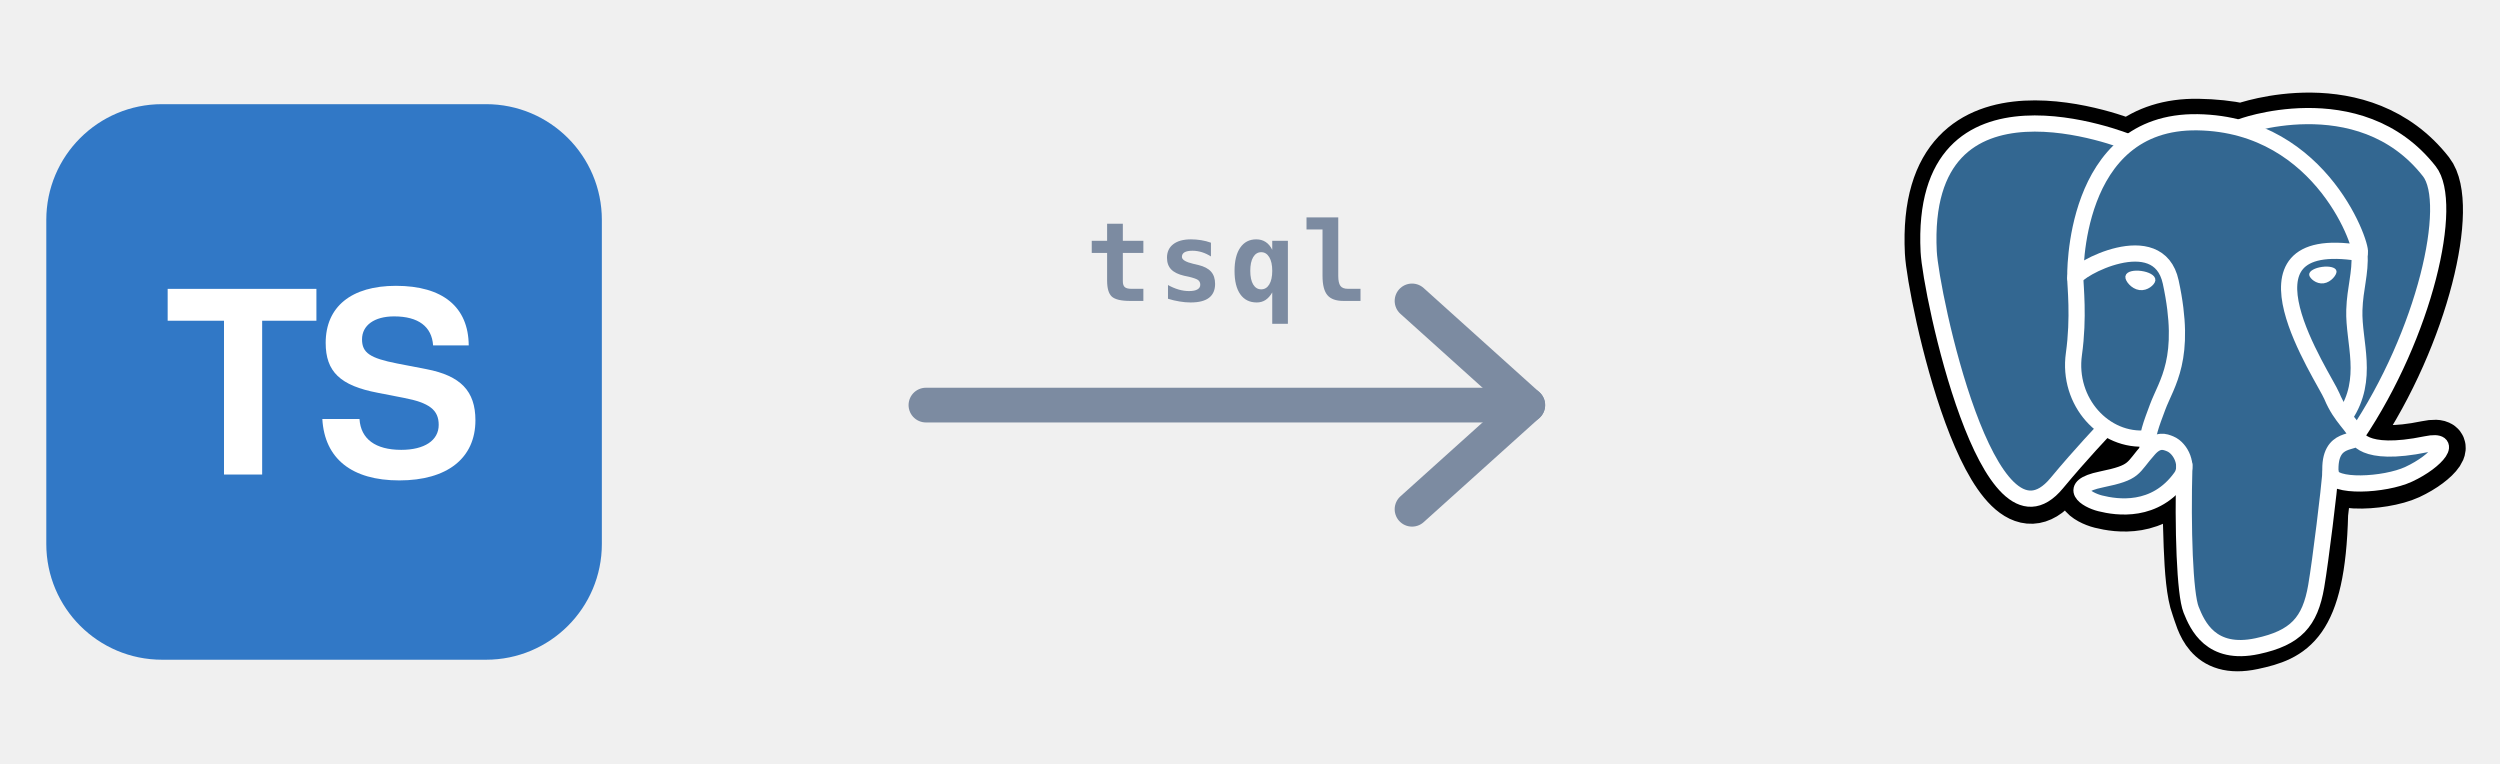
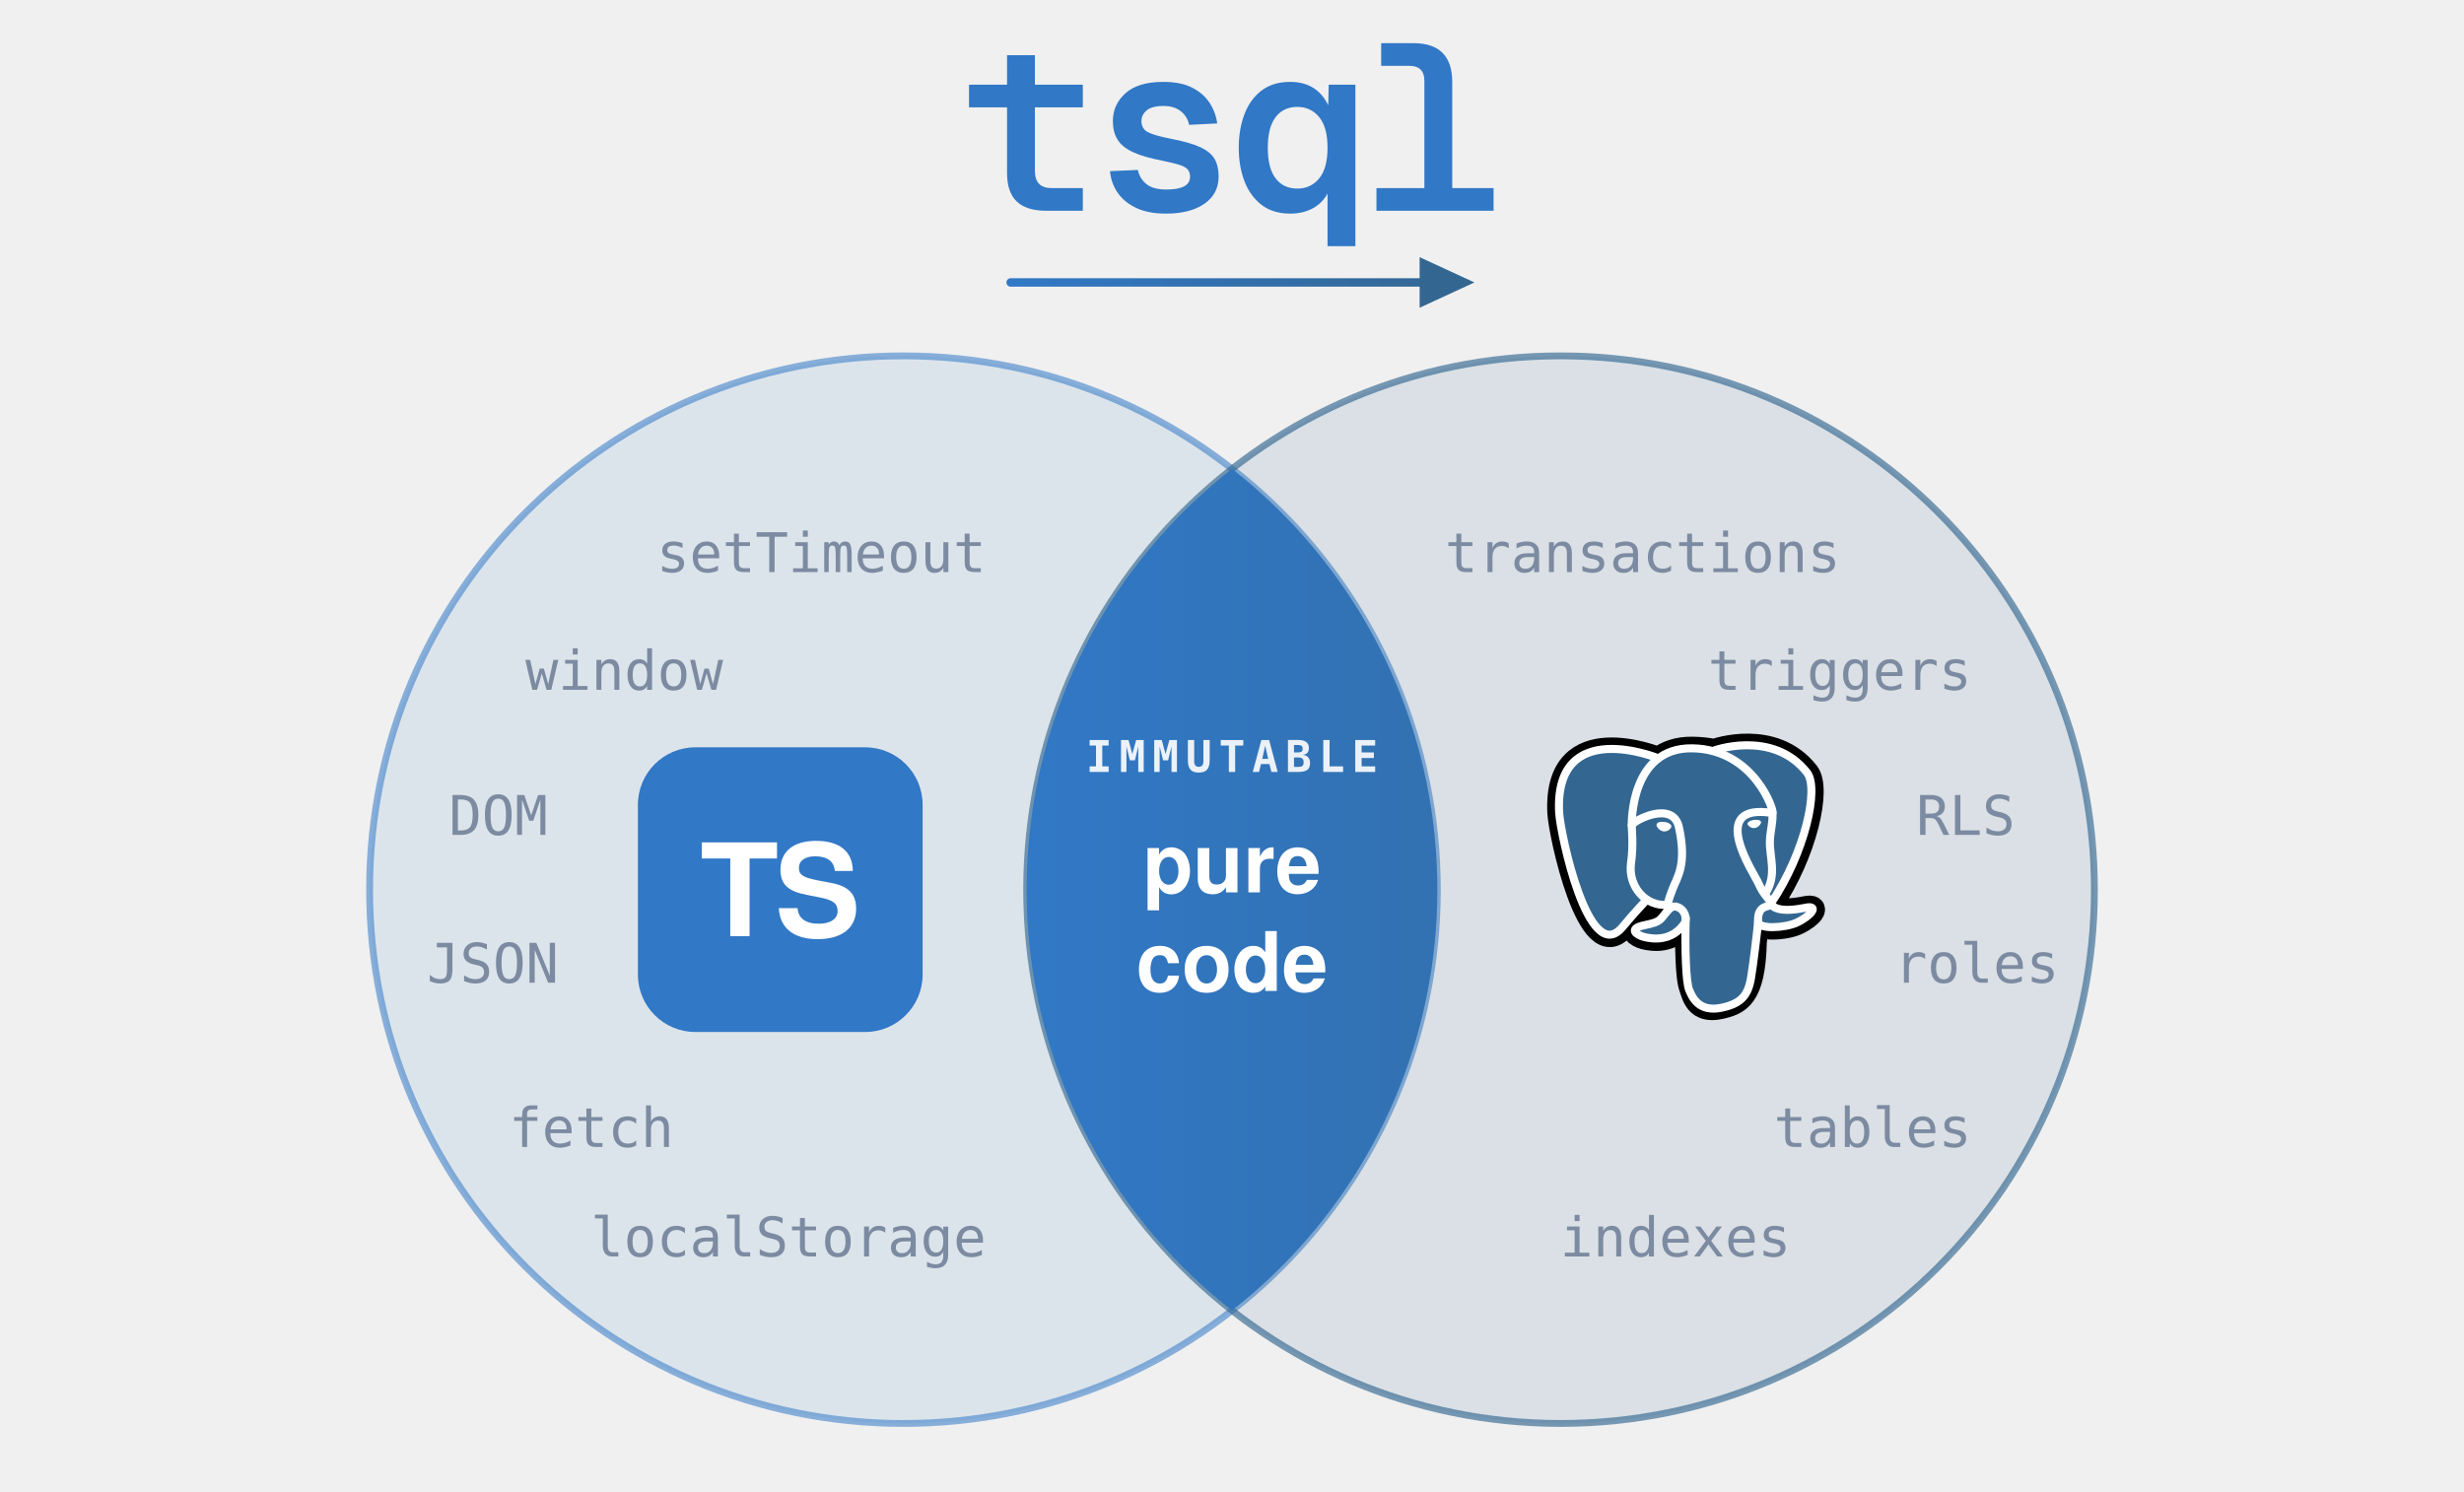
- <svg xmlns="http://www.w3.org/2000/svg" viewBox="0 0 432 132" width="432" height="132" role="img" aria-labelledby="t d">
-   <rect x="8" y="18" width="96" height="96" rx="20" fill="#3178C6" />
-   <text x="56" y="82" text-anchor="middle" fill="#FFFFFF" font-family="ui-sans-serif, -apple-system, Segoe UI, Helvetica, Arial, sans-serif" font-size="44" font-weight="700" letter-spacing="-1">TS</text>
-   <text x="212" y="52" text-anchor="middle" fill="#7C8BA1" font-family="ui-monospace, SFMono-Regular, Menlo, Consolas, monospace" font-size="19" font-weight="600" letter-spacing="1">tsql</text>
-   <g fill="none" stroke="#7C8BA1" stroke-width="6" stroke-linecap="round" stroke-linejoin="round">
-     <path d="M160 70 H 264" />
-     <path d="M244 52 L 264 70 L 244 88" />
+ <svg xmlns="http://www.w3.org/2000/svg" viewBox="0 0 900 545" width="900" height="545" role="img" aria-labelledby="t d">
+   <g transform="translate(450.0 0) scale(0.77) translate(-450.0 0)">
+     <path d="M362.1 100.0Q352.468 100.0 347.876 95.576Q343.284 91.152 343.284 82.08V50.944H325.252V40.192H343.284V26.192H356.5V40.192H379.236V50.944H356.5V81.072Q356.5 89.248 364.452 89.248H379.236V100.0ZM418.684 101.344Q410.284 101.344 404.572 98.656Q398.86 95.968 395.724 91.376Q392.588 86.784 392.14 81.184L405.356 80.624Q406.252 84.88 409.5 87.4Q412.748 89.92 418.796 89.92Q430.108 89.92 430.108 83.872Q430.108 81.968 429.156 80.624Q428.204 79.28 425.404 78.328Q422.604 77.376 417.116 76.256Q408.156 74.576 403.004 72.168Q397.852 69.76 395.668 66.176Q393.484 62.592 393.484 57.44Q393.484 49.6 399.476 44.224Q405.468 38.848 417.34 38.848Q425.852 38.848 431.228 41.648Q436.604 44.448 439.46 48.928Q442.316 53.408 442.988 58.56L429.66 59.232Q428.876 55.312 425.74 52.792Q422.604 50.272 417.452 50.272Q411.964 50.272 409.5 52.4Q407.036 54.528 407.036 57.44Q407.036 61.024 410.004 62.648Q412.972 64.272 421.036 65.84Q429.884 67.52 434.812 69.76Q439.74 72.0 441.7 75.36Q443.66 78.72 443.66 83.76Q443.66 91.936 436.94 96.64Q430.22 101.344 418.684 101.344ZM508.532 116.8H495.316V91.824Q492.74 96.528 488.148 98.936Q483.556 101.344 477.62 101.344Q469.332 101.344 463.9 97.088Q458.468 92.832 455.836 85.776Q453.204 78.72 453.204 70.096Q453.204 61.472 455.836 54.36Q458.468 47.248 463.9 43.048Q469.332 38.848 477.62 38.848Q490.276 38.848 495.652 49.936L495.876 40.192H508.532ZM480.98 89.472Q487.364 89.472 491.34 84.656Q495.316 79.84 495.316 70.096Q495.316 60.352 491.34 55.536Q487.364 50.72 480.98 50.72Q474.372 50.72 470.676 55.592Q466.98 60.464 466.98 70.096Q466.98 79.728 470.676 84.6Q474.372 89.472 480.98 89.472ZM518.524 100.0V89.248H541.26V38.4Q541.26 31.232 534.092 31.232H520.764V20.48H536.108Q554.476 20.48 554.476 38.96V89.248H574.076V100.0Z" fill="#3178C6" />
+     <defs>
+       <linearGradient id="travel" gradientUnits="userSpaceOnUse" x1="345.0" y1="0" x2="565.0" y2="0">
+         <stop offset="0" stop-color="#3178C6" />
+         <stop offset="1" stop-color="#336791" />
+       </linearGradient>
+     </defs>
+     <path d="M 345.0 134 H 545.0" stroke="url(#travel)" stroke-width="4" stroke-linecap="round" fill="none" />
+     <path d="M 539.0 122 L 565.0 134 L 539.0 146 Z" fill="#336791" />
  </g>
-   <g transform="translate(328.99 16) scale(0.22453)">
-     <g id="orginal" style="fill-rule:nonzero;clip-rule:nonzero;stroke:#000000;stroke-miterlimit:4;">
+   <g transform="translate(0 0)">
+     <circle cx="330" cy="325" r="195" fill="#3178C6" fill-opacity="0.10" stroke="#3178C6" stroke-opacity="0.55" stroke-width="2.5" />
+     <circle cx="570" cy="325" r="195" fill="#336791" fill-opacity="0.12" stroke="#336791" stroke-opacity="0.65" stroke-width="2.5" />
+     <defs>
+       <clipPath id="ts-world">
+         <circle cx="330" cy="325" r="195" />
+       </clipPath>
+       <linearGradient id="both" x1="0" y1="0" x2="1" y2="0">
+         <stop offset="0" stop-color="#3178C6" />
+         <stop offset="1" stop-color="#336791" />
+       </linearGradient>
+     </defs>
+     <circle cx="570" cy="325" r="195" fill="url(#both)" clip-path="url(#ts-world)" />
+     <rect x="233" y="273" width="104" height="104" rx="21" fill="#3178C6" />
+     <text x="285" y="342" text-anchor="middle" fill="#FFFFFF" font-family="ui-sans-serif, -apple-system, Segoe UI, Helvetica, Arial, sans-serif" font-size="47" font-weight="700" letter-spacing="-1.5">TS</text>
+     <text x="300" y="209" text-anchor="middle" fill="#7C8BA1" font-family="ui-monospace, SFMono-Regular, Menlo, Consolas, monospace" font-size="20">setTimeout</text>
+     <text x="228" y="252" text-anchor="middle" fill="#7C8BA1" font-family="ui-monospace, SFMono-Regular, Menlo, Consolas, monospace" font-size="20">window</text>
+     <text x="182" y="305" text-anchor="middle" fill="#7C8BA1" font-family="ui-monospace, SFMono-Regular, Menlo, Consolas, monospace" font-size="20">DOM</text>
+     <text x="180" y="359" text-anchor="middle" fill="#7C8BA1" font-family="ui-monospace, SFMono-Regular, Menlo, Consolas, monospace" font-size="20">JSON</text>
+     <text x="216" y="419" text-anchor="middle" fill="#7C8BA1" font-family="ui-monospace, SFMono-Regular, Menlo, Consolas, monospace" font-size="20">fetch</text>
+     <text x="288" y="459" text-anchor="middle" fill="#7C8BA1" font-family="ui-monospace, SFMono-Regular, Menlo, Consolas, monospace" font-size="20">localStorage</text>
+     <g transform="translate(565 268) scale(0.235)">
+       <g id="orginal" style="fill-rule:nonzero;clip-rule:nonzero;stroke:#000000;stroke-miterlimit:4;">
	</g>
-     <g id="Layer_x0020_3" style="fill-rule:nonzero;clip-rule:nonzero;fill:none;stroke:#FFFFFF;stroke-width:12.465;stroke-linecap:round;stroke-linejoin:round;stroke-miterlimit:4;">
-       <path style="fill:#000000;stroke:#000000;stroke-width:37.395;stroke-linecap:butt;stroke-linejoin:miter;" d="M323.205,324.227c2.833-23.601,1.984-27.062,19.563-23.239l4.463,0.392c13.517,0.615,31.199-2.174,41.587-7c22.362-10.376,35.622-27.7,13.572-23.148c-50.297,10.376-53.755-6.655-53.755-6.655c53.111-78.803,75.313-178.836,56.149-203.322    C352.514-5.534,262.036,26.049,260.522,26.869l-0.482,0.089c-9.938-2.062-21.06-3.294-33.554-3.496c-22.761-0.374-40.032,5.967-53.133,15.904c0,0-161.408-66.498-153.899,83.628c1.597,31.936,45.777,241.655,98.47,178.31    c19.259-23.163,37.871-42.748,37.871-42.748c9.242,6.14,20.307,9.272,31.912,8.147l0.897-0.765c-0.281,2.876-0.157,5.689,0.359,9.019c-13.572,15.167-9.584,17.83-36.723,23.416c-27.457,5.659-11.326,15.734-0.797,18.367c12.768,3.193,42.305,7.716,62.268-20.224    l-0.795,3.188c5.325,4.26,4.965,30.619,5.72,49.452c0.756,18.834,2.017,36.409,5.856,46.771c3.839,10.36,8.369,37.05,44.036,29.406c29.809-6.388,52.6-15.582,54.677-101.107" />
-       <path style="fill:#336791;stroke:none;" d="M402.395,271.23c-50.302,10.376-53.76-6.655-53.76-6.655c53.111-78.808,75.313-178.843,56.153-203.326c-52.27-66.785-142.752-35.2-144.262-34.38l-0.486,0.087c-9.938-2.063-21.06-3.292-33.56-3.496c-22.761-0.373-40.026,5.967-53.127,15.902    c0,0-161.411-66.495-153.904,83.63c1.597,31.938,45.776,241.657,98.471,178.312c19.26-23.163,37.869-42.748,37.869-42.748c9.243,6.14,20.308,9.272,31.908,8.147l0.901-0.765c-0.28,2.876-0.152,5.689,0.361,9.019c-13.575,15.167-9.586,17.83-36.723,23.416    c-27.459,5.659-11.328,15.734-0.796,18.367c12.768,3.193,42.307,7.716,62.266-20.224l-0.796,3.188c5.319,4.26,9.054,27.711,8.428,48.969c-0.626,21.259-1.044,35.854,3.147,47.254c4.191,11.4,8.368,37.05,44.042,29.406c29.809-6.388,45.256-22.942,47.405-50.555    c1.525-19.631,4.976-16.729,5.194-34.28l2.768-8.309c3.192-26.611,0.507-35.196,18.872-31.203l4.463,0.392c13.517,0.615,31.208-2.174,41.591-7c22.358-10.376,35.618-27.7,13.573-23.148z" />
-       <path d="M215.866,286.484c-1.385,49.516,0.348,99.377,5.193,111.495c4.848,12.118,15.223,35.688,50.9,28.045c29.806-6.39,40.651-18.756,45.357-46.051c3.466-20.082,10.148-75.854,11.005-87.281" />
-       <path d="M173.104,38.256c0,0-161.521-66.016-154.012,84.109c1.597,31.938,45.779,241.664,98.473,178.316c19.256-23.166,36.671-41.335,36.671-41.335" />
-       <path d="M260.349,26.207c-5.591,1.753,89.848-34.889,144.087,34.417c19.159,24.484-3.043,124.519-56.153,203.329" />
-       <path style="stroke-linejoin:bevel;" d="M348.282,263.953c0,0,3.461,17.036,53.764,6.653c22.04-4.552,8.776,12.774-13.577,23.155c-18.345,8.514-59.474,10.696-60.146-1.069c-1.729-30.355,21.647-21.133,19.96-28.739c-1.525-6.85-11.979-13.573-18.894-30.338    c-6.037-14.633-82.796-126.849,21.287-110.183c3.813-0.789-27.146-99.002-124.553-100.599c-97.385-1.597-94.19,119.762-94.19,119.762" />
-       <path d="M188.604,274.334c-13.577,15.166-9.584,17.829-36.723,23.417c-27.459,5.66-11.326,15.733-0.797,18.365c12.768,3.195,42.307,7.718,62.266-20.229c6.078-8.509-0.036-22.086-8.385-25.547c-4.034-1.671-9.428-3.765-16.361,3.994z" />
-       <path d="M187.715,274.069c-1.368-8.917,2.93-19.528,7.536-31.942c6.922-18.626,22.893-37.255,10.117-96.339c-9.523-44.029-73.396-9.163-73.436-3.193c-0.039,5.968,2.889,30.26-1.067,58.548c-5.162,36.913,23.488,68.132,56.479,64.938" />
-       <path style="fill:#FFFFFF;stroke-width:4.155;stroke-linecap:butt;stroke-linejoin:miter;" d="M172.517,141.7c-0.288,2.039,3.733,7.48,8.976,8.207c5.234,0.73,9.714-3.522,9.998-5.559c0.284-2.039-3.732-4.285-8.977-5.015c-5.237-0.731-9.719,0.333-9.996,2.367z" />
-       <path style="fill:#FFFFFF;stroke-width:2.078;stroke-linecap:butt;stroke-linejoin:miter;" d="M331.941,137.543c0.284,2.039-3.732,7.48-8.976,8.207c-5.238,0.73-9.718-3.522-10.005-5.559c-0.277-2.039,3.74-4.285,8.979-5.015c5.239-0.73,9.718,0.333,10.002,2.368z" />
-       <path d="M350.676,123.432c0.863,15.994-3.445,26.888-3.988,43.914c-0.804,24.748,11.799,53.074-7.191,81.435" />
-       <path style="stroke-width:3;" d="M0,60.232" />
+       <g id="Layer_x0020_3" style="fill-rule:nonzero;clip-rule:nonzero;fill:none;stroke:#FFFFFF;stroke-width:12.465;stroke-linecap:round;stroke-linejoin:round;stroke-miterlimit:4;">
+         <path style="fill:#000000;stroke:#000000;stroke-width:37.395;stroke-linecap:butt;stroke-linejoin:miter;" d="M323.205,324.227c2.833-23.601,1.984-27.062,19.563-23.239l4.463,0.392c13.517,0.615,31.199-2.174,41.587-7c22.362-10.376,35.622-27.7,13.572-23.148c-50.297,10.376-53.755-6.655-53.755-6.655c53.111-78.803,75.313-178.836,56.149-203.322    C352.514-5.534,262.036,26.049,260.522,26.869l-0.482,0.089c-9.938-2.062-21.06-3.294-33.554-3.496c-22.761-0.374-40.032,5.967-53.133,15.904c0,0-161.408-66.498-153.899,83.628c1.597,31.936,45.777,241.655,98.47,178.31    c19.259-23.163,37.871-42.748,37.871-42.748c9.242,6.14,20.307,9.272,31.912,8.147l0.897-0.765c-0.281,2.876-0.157,5.689,0.359,9.019c-13.572,15.167-9.584,17.83-36.723,23.416c-27.457,5.659-11.326,15.734-0.797,18.367c12.768,3.193,42.305,7.716,62.268-20.224    l-0.795,3.188c5.325,4.26,4.965,30.619,5.72,49.452c0.756,18.834,2.017,36.409,5.856,46.771c3.839,10.36,8.369,37.05,44.036,29.406c29.809-6.388,52.6-15.582,54.677-101.107" />
+         <path style="fill:#336791;stroke:none;" d="M402.395,271.23c-50.302,10.376-53.76-6.655-53.76-6.655c53.111-78.808,75.313-178.843,56.153-203.326c-52.27-66.785-142.752-35.2-144.262-34.38l-0.486,0.087c-9.938-2.063-21.06-3.292-33.56-3.496c-22.761-0.373-40.026,5.967-53.127,15.902    c0,0-161.411-66.495-153.904,83.63c1.597,31.938,45.776,241.657,98.471,178.312c19.26-23.163,37.869-42.748,37.869-42.748c9.243,6.14,20.308,9.272,31.908,8.147l0.901-0.765c-0.28,2.876-0.152,5.689,0.361,9.019c-13.575,15.167-9.586,17.83-36.723,23.416    c-27.459,5.659-11.328,15.734-0.796,18.367c12.768,3.193,42.307,7.716,62.266-20.224l-0.796,3.188c5.319,4.26,9.054,27.711,8.428,48.969c-0.626,21.259-1.044,35.854,3.147,47.254c4.191,11.4,8.368,37.05,44.042,29.406c29.809-6.388,45.256-22.942,47.405-50.555    c1.525-19.631,4.976-16.729,5.194-34.28l2.768-8.309c3.192-26.611,0.507-35.196,18.872-31.203l4.463,0.392c13.517,0.615,31.208-2.174,41.591-7c22.358-10.376,35.618-27.7,13.573-23.148z" />
+         <path d="M215.866,286.484c-1.385,49.516,0.348,99.377,5.193,111.495c4.848,12.118,15.223,35.688,50.9,28.045c29.806-6.39,40.651-18.756,45.357-46.051c3.466-20.082,10.148-75.854,11.005-87.281" />
+         <path d="M173.104,38.256c0,0-161.521-66.016-154.012,84.109c1.597,31.938,45.779,241.664,98.473,178.316c19.256-23.166,36.671-41.335,36.671-41.335" />
+         <path d="M260.349,26.207c-5.591,1.753,89.848-34.889,144.087,34.417c19.159,24.484-3.043,124.519-56.153,203.329" />
+         <path style="stroke-linejoin:bevel;" d="M348.282,263.953c0,0,3.461,17.036,53.764,6.653c22.04-4.552,8.776,12.774-13.577,23.155c-18.345,8.514-59.474,10.696-60.146-1.069c-1.729-30.355,21.647-21.133,19.96-28.739c-1.525-6.85-11.979-13.573-18.894-30.338    c-6.037-14.633-82.796-126.849,21.287-110.183c3.813-0.789-27.146-99.002-124.553-100.599c-97.385-1.597-94.19,119.762-94.19,119.762" />
+         <path d="M188.604,274.334c-13.577,15.166-9.584,17.829-36.723,23.417c-27.459,5.66-11.326,15.733-0.797,18.365c12.768,3.195,42.307,7.718,62.266-20.229c6.078-8.509-0.036-22.086-8.385-25.547c-4.034-1.671-9.428-3.765-16.361,3.994z" />
+         <path d="M187.715,274.069c-1.368-8.917,2.93-19.528,7.536-31.942c6.922-18.626,22.893-37.255,10.117-96.339c-9.523-44.029-73.396-9.163-73.436-3.193c-0.039,5.968,2.889,30.26-1.067,58.548c-5.162,36.913,23.488,68.132,56.479,64.938" />
+         <path style="fill:#FFFFFF;stroke-width:4.155;stroke-linecap:butt;stroke-linejoin:miter;" d="M172.517,141.7c-0.288,2.039,3.733,7.48,8.976,8.207c5.234,0.73,9.714-3.522,9.998-5.559c0.284-2.039-3.732-4.285-8.977-5.015c-5.237-0.731-9.719,0.333-9.996,2.367z" />
+         <path style="fill:#FFFFFF;stroke-width:2.078;stroke-linecap:butt;stroke-linejoin:miter;" d="M331.941,137.543c0.284,2.039-3.732,7.48-8.976,8.207c-5.238,0.73-9.718-3.522-10.005-5.559c-0.277-2.039,3.74-4.285,8.979-5.015c5.239-0.73,9.718,0.333,10.002,2.368z" />
+         <path d="M350.676,123.432c0.863,15.994-3.445,26.888-3.988,43.914c-0.804,24.748,11.799,53.074-7.191,81.435" />
+         <path style="stroke-width:3;" d="M0,60.232" />
+       </g>
    </g>
+     <text x="600" y="209" text-anchor="middle" fill="#7C8BA1" font-family="ui-monospace, SFMono-Regular, Menlo, Consolas, monospace" font-size="20">transactions</text>
+     <text x="672" y="252" text-anchor="middle" fill="#7C8BA1" font-family="ui-monospace, SFMono-Regular, Menlo, Consolas, monospace" font-size="20">triggers</text>
+     <text x="718" y="305" text-anchor="middle" fill="#7C8BA1" font-family="ui-monospace, SFMono-Regular, Menlo, Consolas, monospace" font-size="20">RLS</text>
+     <text x="722" y="359" text-anchor="middle" fill="#7C8BA1" font-family="ui-monospace, SFMono-Regular, Menlo, Consolas, monospace" font-size="20">roles</text>
+     <text x="684" y="419" text-anchor="middle" fill="#7C8BA1" font-family="ui-monospace, SFMono-Regular, Menlo, Consolas, monospace" font-size="20">tables</text>
+     <text x="612" y="459" text-anchor="middle" fill="#7C8BA1" font-family="ui-monospace, SFMono-Regular, Menlo, Consolas, monospace" font-size="20">indexes</text>
+     <text x="450.0" y="282" text-anchor="middle" fill="#FFFFFF" fill-opacity="0.9" font-family="ui-monospace, SFMono-Regular, Menlo, Consolas, monospace" font-size="16" font-weight="700" letter-spacing="2.5">IMMUTABLE</text>
+     <text x="450.0" y="326" text-anchor="middle" fill="#FFFFFF" font-family="ui-sans-serif, -apple-system, Segoe UI, Helvetica, Arial, sans-serif" font-size="30" font-weight="800">pure</text>
+     <text x="450.0" y="362" text-anchor="middle" fill="#FFFFFF" font-family="ui-sans-serif, -apple-system, Segoe UI, Helvetica, Arial, sans-serif" font-size="30" font-weight="800">code</text>
  </g>
</svg>
